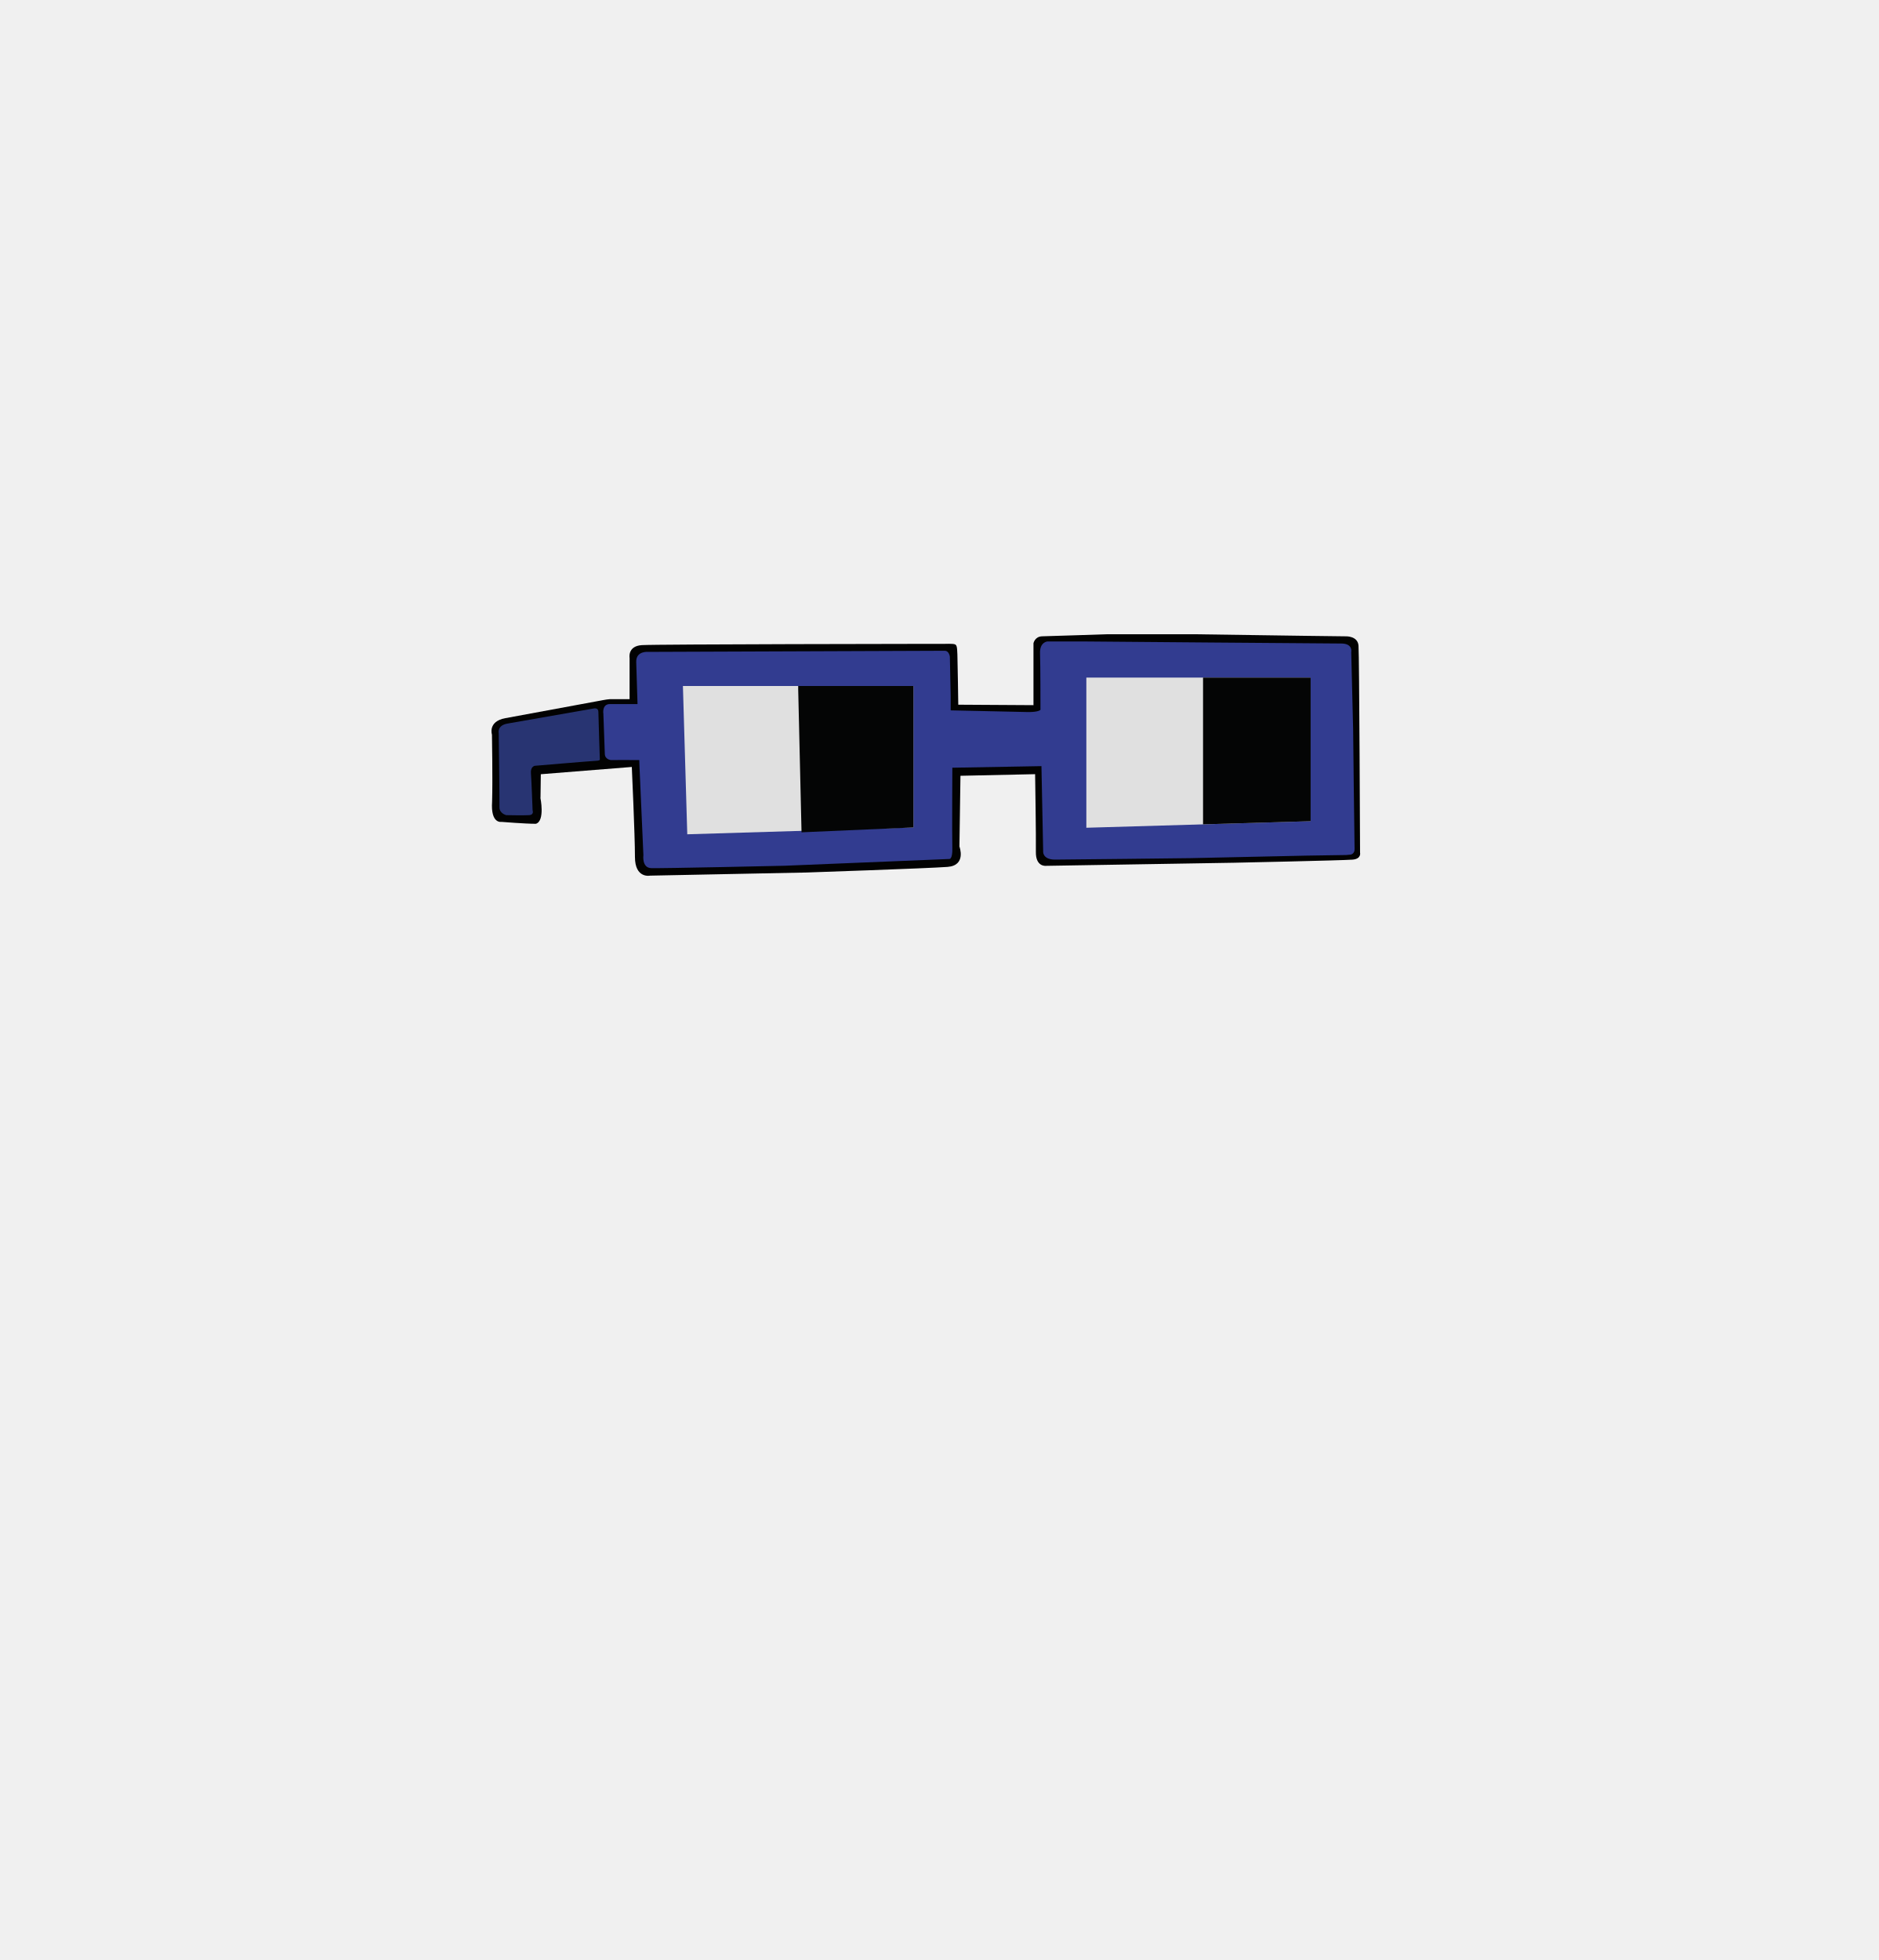
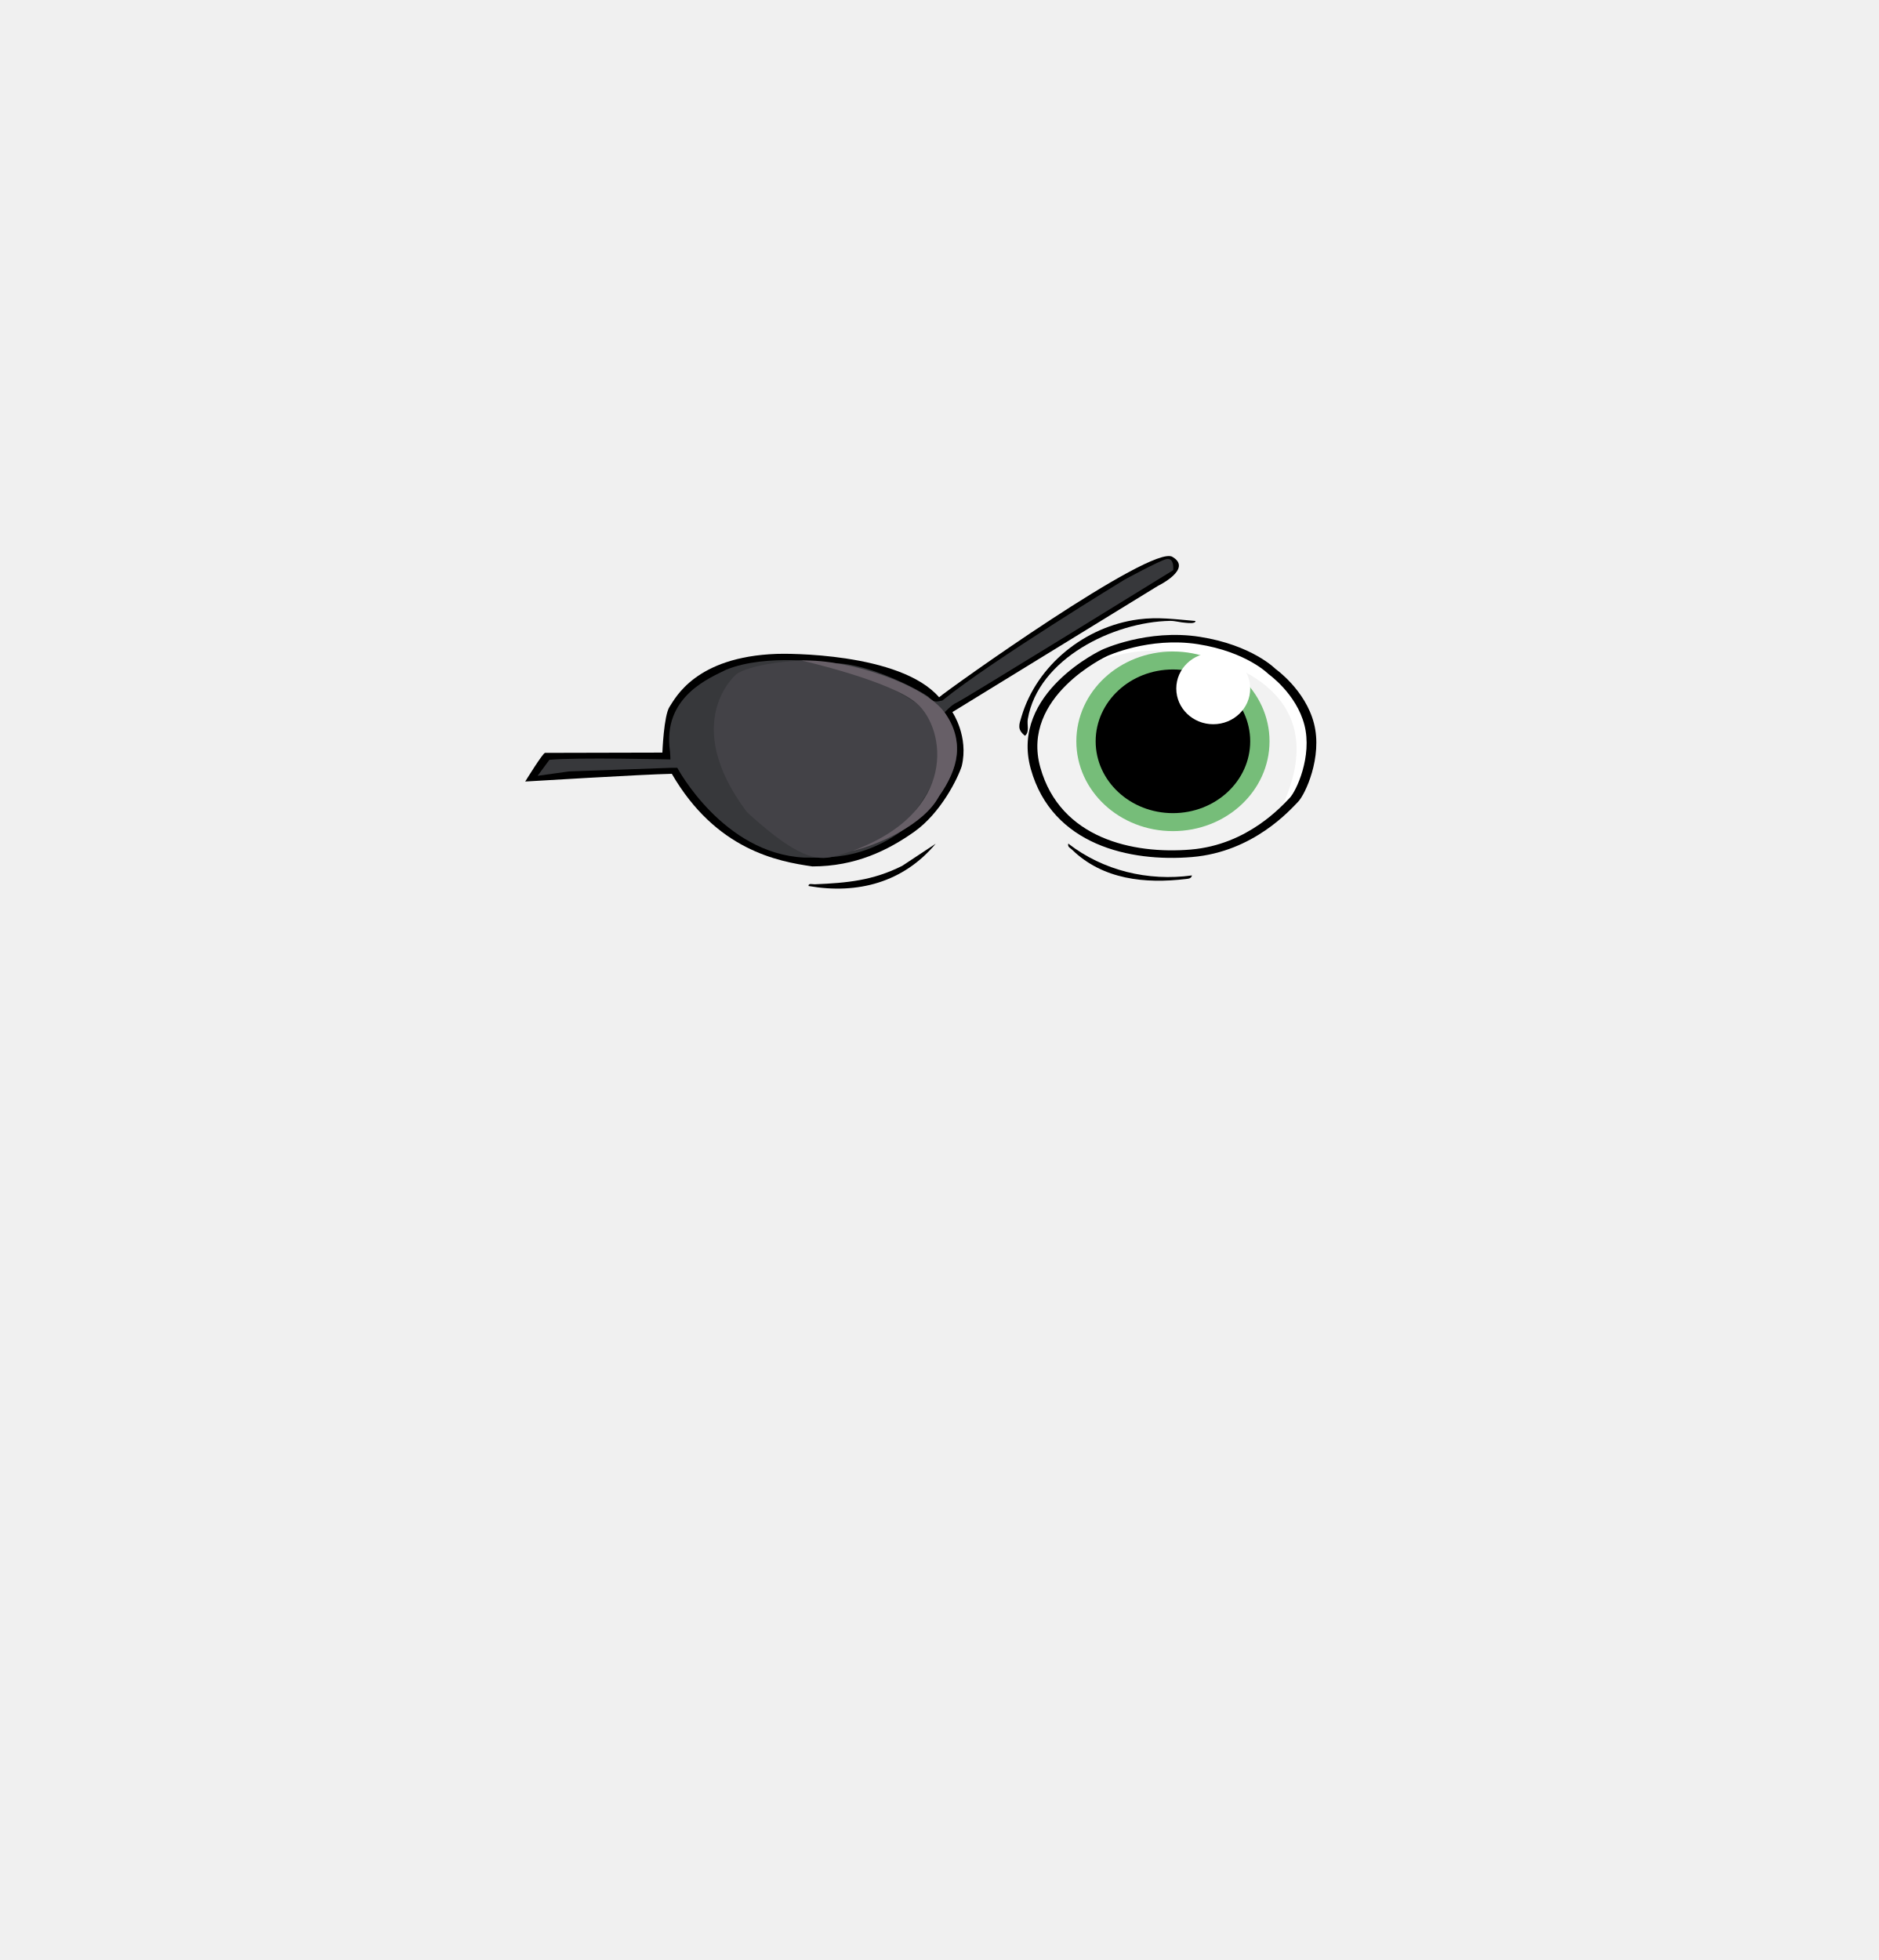
<svg xmlns="http://www.w3.org/2000/svg" id="Lager_2" viewBox="0 0 617.49 644.18">
  <defs>
-     <style>.cls-1{fill:none;}.cls-2{fill:#020202;}.cls-3{fill:#040505;}.cls-4{fill:#323c90;}.cls-5{fill:#283472;}.cls-6{fill:#e0e0e0;}</style>
+     <style>.cls-1{fill:none;}.cls-2{fill:#37383b;}.cls-3{fill:#fff;}.cls-4{fill:#f2f2f2;}.cls-5{fill:#675f67;}.cls-6{fill:#434247;}.cls-7{fill:#76bd79;}</style>
  </defs>
-   <g id="noggles">
-     <path class="cls-2" d="M177.63,262.18s1.59,7.62-1.48,8.57c-3.6,0-11.32-.63-11.32-.63,0,0-3.6.74-3.07-6.67.21-7.3-.05-22.01-.05-22.01,0,0-1.43-4.34,4.39-5.4s30.37-5.61,30.37-5.61c0,0,3.17-.63,3.92-.63h6.56v-13.54s-.74-3.92,4.02-4.23,95.13-.42,95.13-.42h4.55s2.5-.1,3.18.14.78.87.87,3.35.29,16.51.29,16.51l24.72.15v-20.35s.44-2.23,2.87-2.28,21.1-.67,21.1-.67h29.2l35.89.51,13.63.17s3.89-.17,4.15,3.05.51,68.05.51,68.05c0,0,.51,2.03-2.45,2.29s-38.93,1.02-38.93,1.02l-61.96,1.02s-3.3.34-3.22-4.57-.25-25.56-.25-25.56l-24.54.53-.34,23.25s2.39,6.23-3.93,6.7c-6.32.48-46.32,1.84-46.32,1.84l-51.45,1.03s-4.96,1.03-4.96-6.15-1.03-29.57-1.03-29.57l-29.91,2.39-.1,7.75Z" />
-     <path class="cls-5" d="M163.92,240.91s-.55-2.48,2.85-3.09,28.41-4.97,28.41-4.97c0,0,1.51-.36,1.51,1.09s.48,15.63.48,15.63c0,0,.24.42-1.27.48s-20.11,1.64-20.11,1.64c0,0-1.45.24-1.27,2.42s.55,12.23.55,12.23c0,0,.55,1.45-1.09,1.57s-7.57,0-7.57,0c0,0-2.3-.55-2.24-2.66s-.24-24.35-.24-24.35Z" />
-     <path class="cls-4" d="M210.18,251.38l1.31,29.69s-.57,4.12,2.53,4.25,43.83-.78,43.83-.78l54.19-2.22s1.12.25,1-3.74,0-25.56,0-25.56v-.7l29.29-.52.57,28.19s-.13,2.53,3.91,2.53,44.5-.48,44.5-.48l37.79-.82,13.42-.21,1.51-.14s1.3-.27,1.23-1.85-.48-39.44-.48-39.44l-.62-25.2s.68-2.88-3.29-2.88-85.24-.68-85.24-.68h-11.3s-2.6.14-2.46,3.9c.14,3.77.14,18.55.14,18.55,0,0-.48.82-4.31.75s-25.2-.55-25.2-.55v-4.59l-.27-13.01s-.21-1.99-1.71-1.99-97.35.37-97.35.37c0,0-4.14-.46-4.04,3.31s1.05,33.79,1.05,33.79Z" />
-     <polygon class="cls-6" points="224.48 225.46 300.26 225.46 300.26 271.95 225.91 274.2 224.48 225.46" />
-     <polygon class="cls-6" points="357.09 222.69 357.09 272.05 430.82 269.9 430.82 222.69 357.09 222.69" />
-     <polygon class="cls-3" points="262.37 226.47 263.47 273.55 300.26 271.95 300.26 225.46 262.37 225.46 262.37 226.47" />
-     <polygon class="cls-3" points="395.45 222.69 395.45 270.93 430.82 269.9 430.82 222.69 395.45 222.69" />
-     <path class="cls-4" d="M198.32,234.49s-.48-3.09,2.18-3.09h11.51s2-.48,2,2.36v14.36s.36,1.75-3.21,1.69-9.99,0-9.99,0c0,0-1.94-.18-2-2s-.48-13.32-.48-13.32Z" />
+   <g id="eyepatch">
+     <path d="M217.73,247.34s.46-12.2,2.36-15.05,8.55-16.43,35.17-17.38c2.72-.14,40.6-.54,53.43,14.26,2.38-2.17,69.97-50.5,76.71-46.14,6.73,3.96-4.75,9.51-4.75,9.51l-67.6,41.5s5.44,7.97,3.08,17.75c-1.27,3.99-6.88,15.4-15.58,21.56-8.7,6.16-19.39,11.41-33.52,11.41-11.41-1.63-31.7-5.44-46.2-30.44-9.42.18-48.19,2.54-48.19,2.54,0,0,5.8-9.42,6.52-9.42s38.57-.09,38.57-.09Z" />
+     <path class="cls-2" d="M180.59,249.73l-3.88,5.25,10.33-1.44,33.56-1.19h2.03s15.03,28.21,41.75,29.51c9.6,0,25.84,1.3,44.31-20.24,3.94-6.23,8.41-13.2,4.2-22.83-1.04-2.59-2.4-4.63-2.4-4.63,0,0,2.36-2.62,4.09-3.3s71.06-43.46,71.06-43.46c0,0,.49-4.16-2.2-3.67-2.45.61-13.71,6.73-13.71,6.73,0,0-43.83,26.69-59.99,39.79-1.35.12-2.57,1.1-4.53-1.22-2.69-2.08-19.59-11.02-30.73-11.02-2.45-.12-22.33-3.34-35.75,2.08-5.02,2.57-21.18,8.69-18.49,26.94.12,1.22.12,2.57.12,2.57,0,0-31.18-.73-39.77.12Z" />
+     <path class="cls-6" d="M241.89,221.73s-18.52,15.75,3.64,45.19c11.77,10.73,19.86,15.87,26.49,14.96,3.68-.44,21.47-5.79,27.35-13.4,4.85-6.75,18.2-23.72,2.08-37.22-9.18-5.71-21.15-12.89-38.08-14.19-17.8,1.05-21.48,4.67-21.48,4.67Z" />
+     <path class="cls-5" d="M263.37,217.07s29.63,6.69,38.08,14.19c9.39,8.34,13.7,35.65-21.36,48.43,8.49-1.94,23.68-8.62,28.61-18.05,6.27-8.8,8.47-18.26,1.81-27.46-6.66-9.21-31.4-17.59-47.14-17.1Z" />
+     <path class="cls-3" d="M430.61,245.07c0,16.68-18.98,36.26-44.98,36.26s-46.4-18.95-46.4-35.63,20.4-35.63,46.4-35.63,44.98,18.32,44.98,35Z" />
+     <path class="cls-4" d="M388.28,214.36c18.4,2.58,49.78,14.58,33.26,50.44-8.93,11.31-55.72,33.64-82.7-12.04-.9-11.47,5.49-26.42,8.72-28.5,9.15-5.87,22.32-12.49,40.72-9.9Z" />
+     <path d="M392.96,204.09c0,1.01-2.54.64-3.22.6-1.81-.1-3.42-.66-5.17-.63-18.5.33-43.35,12.39-46.73,32.3-.32,1.88.67,4.18-.92,5.46-2.63-2.09-1.96-3.58-1.13-6.35,5.1-17,20.91-29.56,38.37-31.9,6.54-.88,12.29-.01,18.8.52Z" />
+     <path d="M307.59,277.27c-10.64,12.73-25.65,16.74-41.81,13.93-.14-1.01,1.32-.55,2.02-.57,10.6-.43,19.13-1.22,28.78-6.07l11.01-7.28Z" />
+     <path d="M391.8,287.72c-.22,1.06-1.14,1.07-2.01,1.18-13.43,1.6-27.27.2-37.43-9.66-.62-.6-1.48-.83-1.21-1.98,11.46,8.9,26.28,12.44,40.65,10.46Z" />
+     <path d="M431.91,237.76c-2.85-11.04-12.63-17.9-12.63-17.9,0,0-7.67-7.86-24.9-10.56-17.23-2.7-32.07,4.21-32.07,4.21,0,0-30.52,14.15-23.47,39.26,7.02,25,32.61,30.61,52.96,28.91,20.35-1.69,32.46-15.71,34.85-18.12s8.11-14.75,5.26-25.79ZM423.86,262.32c-2.23,2.25-13.53,15.32-32.5,16.9s-42.84-3.65-49.39-26.96c-6.58-23.41,21.89-36.61,21.89-36.61,0,0,13.84-6.45,29.91-3.93,16.07,2.52,23.22,9.85,23.22,9.85,0,0,9.12,6.4,11.78,16.7,2.66,10.29-2.67,21.8-4.9,24.05Z" />
+     <ellipse class="cls-7" cx="385.55" cy="243.64" rx="31.75" ry="29.52" />
+     <ellipse cx="385.55" cy="243.64" rx="25.4" ry="23.61" />
+     <ellipse class="cls-3" cx="398.8" cy="226.3" rx="12.15" ry="11.73" />
+     <rect class="cls-1" width="617.49" height="644.18" />
    <rect class="cls-1" width="617.49" height="644.18" />
  </g>
</svg>
